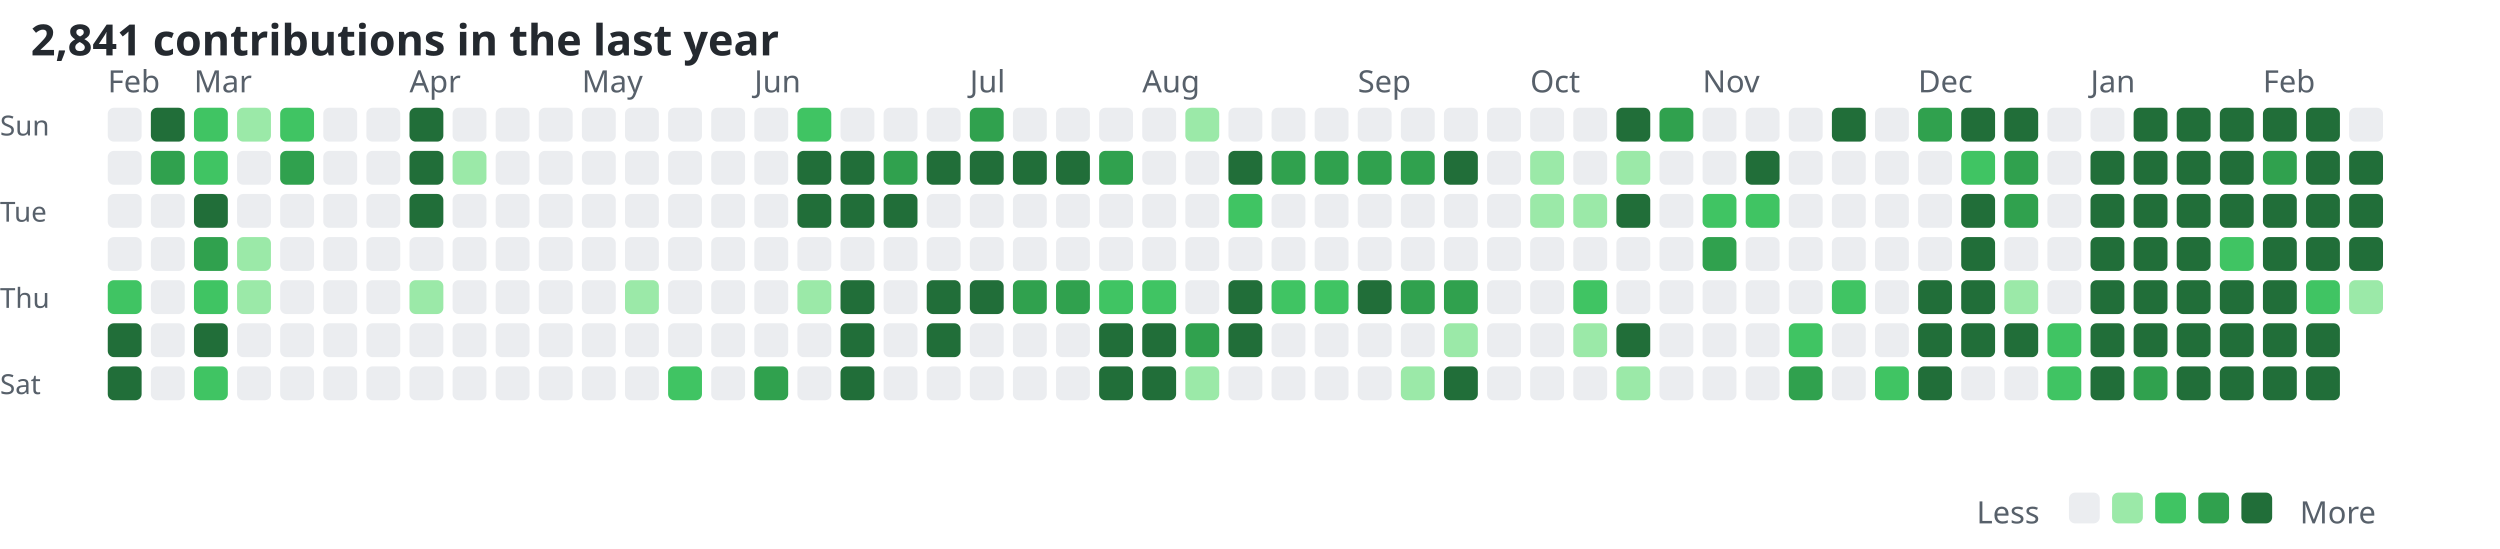
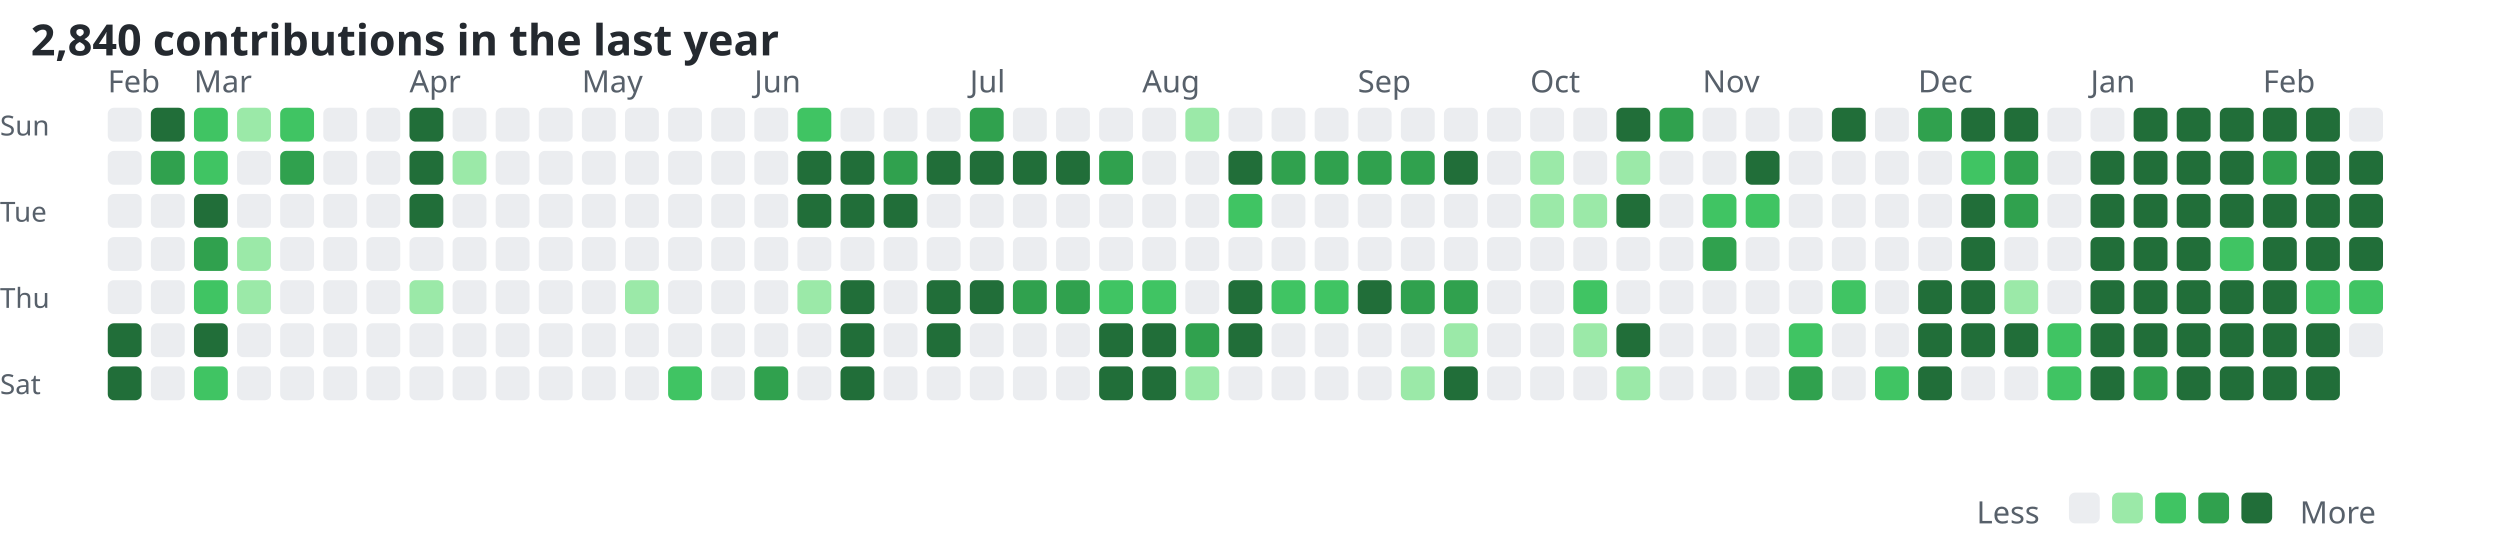
<svg xmlns="http://www.w3.org/2000/svg" width="812" height="178" viewBox="0 0 812 178">
  <style>
    .title { font: 600 14px 'Segoe UI', sans-serif; fill: #24292f; }
    .month { font: 400 10px 'Segoe UI', sans-serif; fill: #57606a; }
    .legend { font: 400 10px 'Segoe UI', sans-serif; fill: #57606a; }
    .day { font: 400 9px 'Segoe UI', sans-serif; fill: #57606a; }
  </style>
-   <text x="10" y="18" class="title">2,841 contributions in the last year</text>
+   <text x="10" y="18" class="title">2,840 contributions in the last year</text>
  <text x="35" y="30" class="month">Feb</text>
  <text x="63" y="30" class="month">Mar</text>
  <text x="133" y="30" class="month">Apr</text>
  <text x="189" y="30" class="month">May</text>
  <text x="245" y="30" class="month">Jun</text>
  <text x="315" y="30" class="month">Jul</text>
  <text x="371" y="30" class="month">Aug</text>
  <text x="441" y="30" class="month">Sep</text>
  <text x="497" y="30" class="month">Oct</text>
  <text x="553" y="30" class="month">Nov</text>
  <text x="623" y="30" class="month">Dec</text>
  <text x="679" y="30" class="month">Jan</text>
  <text x="735" y="30" class="month">Feb</text>
  <text x="0" y="44" class="day">Sun</text>
  <text x="0" y="72" class="day">Tue</text>
  <text x="0" y="100" class="day">Thu</text>
  <text x="0" y="128" class="day">Sat</text>
  <rect x="35" y="35" width="11" height="11" rx="2" ry="2" fill="#ebedf0" />
  <rect x="35" y="49" width="11" height="11" rx="2" ry="2" fill="#ebedf0" />
  <rect x="35" y="63" width="11" height="11" rx="2" ry="2" fill="#ebedf0" />
  <rect x="35" y="77" width="11" height="11" rx="2" ry="2" fill="#ebedf0" />
-   <rect x="35" y="91" width="11" height="11" rx="2" ry="2" fill="#40c463" />
+   <rect x="35" y="91" width="11" height="11" rx="2" ry="2" fill="#ebedf0" />
  <rect x="35" y="105" width="11" height="11" rx="2" ry="2" fill="#216e39" />
  <rect x="35" y="119" width="11" height="11" rx="2" ry="2" fill="#216e39" />
  <rect x="49" y="35" width="11" height="11" rx="2" ry="2" fill="#216e39" />
  <rect x="49" y="49" width="11" height="11" rx="2" ry="2" fill="#30a14e" />
  <rect x="49" y="63" width="11" height="11" rx="2" ry="2" fill="#ebedf0" />
  <rect x="49" y="77" width="11" height="11" rx="2" ry="2" fill="#ebedf0" />
  <rect x="49" y="91" width="11" height="11" rx="2" ry="2" fill="#ebedf0" />
  <rect x="49" y="105" width="11" height="11" rx="2" ry="2" fill="#ebedf0" />
  <rect x="49" y="119" width="11" height="11" rx="2" ry="2" fill="#ebedf0" />
  <rect x="63" y="35" width="11" height="11" rx="2" ry="2" fill="#40c463" />
  <rect x="63" y="49" width="11" height="11" rx="2" ry="2" fill="#40c463" />
  <rect x="63" y="63" width="11" height="11" rx="2" ry="2" fill="#216e39" />
  <rect x="63" y="77" width="11" height="11" rx="2" ry="2" fill="#30a14e" />
  <rect x="63" y="91" width="11" height="11" rx="2" ry="2" fill="#40c463" />
  <rect x="63" y="105" width="11" height="11" rx="2" ry="2" fill="#216e39" />
  <rect x="63" y="119" width="11" height="11" rx="2" ry="2" fill="#40c463" />
  <rect x="77" y="35" width="11" height="11" rx="2" ry="2" fill="#9be9a8" />
  <rect x="77" y="49" width="11" height="11" rx="2" ry="2" fill="#ebedf0" />
  <rect x="77" y="63" width="11" height="11" rx="2" ry="2" fill="#ebedf0" />
  <rect x="77" y="77" width="11" height="11" rx="2" ry="2" fill="#9be9a8" />
  <rect x="77" y="91" width="11" height="11" rx="2" ry="2" fill="#9be9a8" />
  <rect x="77" y="105" width="11" height="11" rx="2" ry="2" fill="#ebedf0" />
  <rect x="77" y="119" width="11" height="11" rx="2" ry="2" fill="#ebedf0" />
  <rect x="91" y="35" width="11" height="11" rx="2" ry="2" fill="#40c463" />
  <rect x="91" y="49" width="11" height="11" rx="2" ry="2" fill="#30a14e" />
  <rect x="91" y="63" width="11" height="11" rx="2" ry="2" fill="#ebedf0" />
  <rect x="91" y="77" width="11" height="11" rx="2" ry="2" fill="#ebedf0" />
  <rect x="91" y="91" width="11" height="11" rx="2" ry="2" fill="#ebedf0" />
  <rect x="91" y="105" width="11" height="11" rx="2" ry="2" fill="#ebedf0" />
  <rect x="91" y="119" width="11" height="11" rx="2" ry="2" fill="#ebedf0" />
  <rect x="105" y="35" width="11" height="11" rx="2" ry="2" fill="#ebedf0" />
  <rect x="105" y="49" width="11" height="11" rx="2" ry="2" fill="#ebedf0" />
  <rect x="105" y="63" width="11" height="11" rx="2" ry="2" fill="#ebedf0" />
  <rect x="105" y="77" width="11" height="11" rx="2" ry="2" fill="#ebedf0" />
  <rect x="105" y="91" width="11" height="11" rx="2" ry="2" fill="#ebedf0" />
  <rect x="105" y="105" width="11" height="11" rx="2" ry="2" fill="#ebedf0" />
  <rect x="105" y="119" width="11" height="11" rx="2" ry="2" fill="#ebedf0" />
  <rect x="119" y="35" width="11" height="11" rx="2" ry="2" fill="#ebedf0" />
  <rect x="119" y="49" width="11" height="11" rx="2" ry="2" fill="#ebedf0" />
  <rect x="119" y="63" width="11" height="11" rx="2" ry="2" fill="#ebedf0" />
  <rect x="119" y="77" width="11" height="11" rx="2" ry="2" fill="#ebedf0" />
  <rect x="119" y="91" width="11" height="11" rx="2" ry="2" fill="#ebedf0" />
  <rect x="119" y="105" width="11" height="11" rx="2" ry="2" fill="#ebedf0" />
  <rect x="119" y="119" width="11" height="11" rx="2" ry="2" fill="#ebedf0" />
  <rect x="133" y="35" width="11" height="11" rx="2" ry="2" fill="#216e39" />
  <rect x="133" y="49" width="11" height="11" rx="2" ry="2" fill="#216e39" />
  <rect x="133" y="63" width="11" height="11" rx="2" ry="2" fill="#216e39" />
  <rect x="133" y="77" width="11" height="11" rx="2" ry="2" fill="#ebedf0" />
  <rect x="133" y="91" width="11" height="11" rx="2" ry="2" fill="#9be9a8" />
  <rect x="133" y="105" width="11" height="11" rx="2" ry="2" fill="#ebedf0" />
  <rect x="133" y="119" width="11" height="11" rx="2" ry="2" fill="#ebedf0" />
  <rect x="147" y="35" width="11" height="11" rx="2" ry="2" fill="#ebedf0" />
  <rect x="147" y="49" width="11" height="11" rx="2" ry="2" fill="#9be9a8" />
  <rect x="147" y="63" width="11" height="11" rx="2" ry="2" fill="#ebedf0" />
  <rect x="147" y="77" width="11" height="11" rx="2" ry="2" fill="#ebedf0" />
  <rect x="147" y="91" width="11" height="11" rx="2" ry="2" fill="#ebedf0" />
  <rect x="147" y="105" width="11" height="11" rx="2" ry="2" fill="#ebedf0" />
  <rect x="147" y="119" width="11" height="11" rx="2" ry="2" fill="#ebedf0" />
  <rect x="161" y="35" width="11" height="11" rx="2" ry="2" fill="#ebedf0" />
  <rect x="161" y="49" width="11" height="11" rx="2" ry="2" fill="#ebedf0" />
  <rect x="161" y="63" width="11" height="11" rx="2" ry="2" fill="#ebedf0" />
  <rect x="161" y="77" width="11" height="11" rx="2" ry="2" fill="#ebedf0" />
  <rect x="161" y="91" width="11" height="11" rx="2" ry="2" fill="#ebedf0" />
  <rect x="161" y="105" width="11" height="11" rx="2" ry="2" fill="#ebedf0" />
  <rect x="161" y="119" width="11" height="11" rx="2" ry="2" fill="#ebedf0" />
  <rect x="175" y="35" width="11" height="11" rx="2" ry="2" fill="#ebedf0" />
  <rect x="175" y="49" width="11" height="11" rx="2" ry="2" fill="#ebedf0" />
  <rect x="175" y="63" width="11" height="11" rx="2" ry="2" fill="#ebedf0" />
  <rect x="175" y="77" width="11" height="11" rx="2" ry="2" fill="#ebedf0" />
  <rect x="175" y="91" width="11" height="11" rx="2" ry="2" fill="#ebedf0" />
  <rect x="175" y="105" width="11" height="11" rx="2" ry="2" fill="#ebedf0" />
  <rect x="175" y="119" width="11" height="11" rx="2" ry="2" fill="#ebedf0" />
  <rect x="189" y="35" width="11" height="11" rx="2" ry="2" fill="#ebedf0" />
  <rect x="189" y="49" width="11" height="11" rx="2" ry="2" fill="#ebedf0" />
  <rect x="189" y="63" width="11" height="11" rx="2" ry="2" fill="#ebedf0" />
  <rect x="189" y="77" width="11" height="11" rx="2" ry="2" fill="#ebedf0" />
  <rect x="189" y="91" width="11" height="11" rx="2" ry="2" fill="#ebedf0" />
  <rect x="189" y="105" width="11" height="11" rx="2" ry="2" fill="#ebedf0" />
  <rect x="189" y="119" width="11" height="11" rx="2" ry="2" fill="#ebedf0" />
  <rect x="203" y="35" width="11" height="11" rx="2" ry="2" fill="#ebedf0" />
  <rect x="203" y="49" width="11" height="11" rx="2" ry="2" fill="#ebedf0" />
  <rect x="203" y="63" width="11" height="11" rx="2" ry="2" fill="#ebedf0" />
  <rect x="203" y="77" width="11" height="11" rx="2" ry="2" fill="#ebedf0" />
  <rect x="203" y="91" width="11" height="11" rx="2" ry="2" fill="#9be9a8" />
  <rect x="203" y="105" width="11" height="11" rx="2" ry="2" fill="#ebedf0" />
  <rect x="203" y="119" width="11" height="11" rx="2" ry="2" fill="#ebedf0" />
  <rect x="217" y="35" width="11" height="11" rx="2" ry="2" fill="#ebedf0" />
  <rect x="217" y="49" width="11" height="11" rx="2" ry="2" fill="#ebedf0" />
  <rect x="217" y="63" width="11" height="11" rx="2" ry="2" fill="#ebedf0" />
  <rect x="217" y="77" width="11" height="11" rx="2" ry="2" fill="#ebedf0" />
  <rect x="217" y="91" width="11" height="11" rx="2" ry="2" fill="#ebedf0" />
  <rect x="217" y="105" width="11" height="11" rx="2" ry="2" fill="#ebedf0" />
  <rect x="217" y="119" width="11" height="11" rx="2" ry="2" fill="#40c463" />
  <rect x="231" y="35" width="11" height="11" rx="2" ry="2" fill="#ebedf0" />
  <rect x="231" y="49" width="11" height="11" rx="2" ry="2" fill="#ebedf0" />
  <rect x="231" y="63" width="11" height="11" rx="2" ry="2" fill="#ebedf0" />
  <rect x="231" y="77" width="11" height="11" rx="2" ry="2" fill="#ebedf0" />
  <rect x="231" y="91" width="11" height="11" rx="2" ry="2" fill="#ebedf0" />
  <rect x="231" y="105" width="11" height="11" rx="2" ry="2" fill="#ebedf0" />
  <rect x="231" y="119" width="11" height="11" rx="2" ry="2" fill="#ebedf0" />
  <rect x="245" y="35" width="11" height="11" rx="2" ry="2" fill="#ebedf0" />
  <rect x="245" y="49" width="11" height="11" rx="2" ry="2" fill="#ebedf0" />
  <rect x="245" y="63" width="11" height="11" rx="2" ry="2" fill="#ebedf0" />
  <rect x="245" y="77" width="11" height="11" rx="2" ry="2" fill="#ebedf0" />
  <rect x="245" y="91" width="11" height="11" rx="2" ry="2" fill="#ebedf0" />
  <rect x="245" y="105" width="11" height="11" rx="2" ry="2" fill="#ebedf0" />
  <rect x="245" y="119" width="11" height="11" rx="2" ry="2" fill="#30a14e" />
  <rect x="259" y="35" width="11" height="11" rx="2" ry="2" fill="#40c463" />
  <rect x="259" y="49" width="11" height="11" rx="2" ry="2" fill="#216e39" />
  <rect x="259" y="63" width="11" height="11" rx="2" ry="2" fill="#216e39" />
  <rect x="259" y="77" width="11" height="11" rx="2" ry="2" fill="#ebedf0" />
  <rect x="259" y="91" width="11" height="11" rx="2" ry="2" fill="#9be9a8" />
  <rect x="259" y="105" width="11" height="11" rx="2" ry="2" fill="#ebedf0" />
  <rect x="259" y="119" width="11" height="11" rx="2" ry="2" fill="#ebedf0" />
  <rect x="273" y="35" width="11" height="11" rx="2" ry="2" fill="#ebedf0" />
  <rect x="273" y="49" width="11" height="11" rx="2" ry="2" fill="#216e39" />
  <rect x="273" y="63" width="11" height="11" rx="2" ry="2" fill="#216e39" />
  <rect x="273" y="77" width="11" height="11" rx="2" ry="2" fill="#ebedf0" />
  <rect x="273" y="91" width="11" height="11" rx="2" ry="2" fill="#216e39" />
  <rect x="273" y="105" width="11" height="11" rx="2" ry="2" fill="#216e39" />
  <rect x="273" y="119" width="11" height="11" rx="2" ry="2" fill="#216e39" />
  <rect x="287" y="35" width="11" height="11" rx="2" ry="2" fill="#ebedf0" />
  <rect x="287" y="49" width="11" height="11" rx="2" ry="2" fill="#30a14e" />
  <rect x="287" y="63" width="11" height="11" rx="2" ry="2" fill="#216e39" />
  <rect x="287" y="77" width="11" height="11" rx="2" ry="2" fill="#ebedf0" />
  <rect x="287" y="91" width="11" height="11" rx="2" ry="2" fill="#ebedf0" />
  <rect x="287" y="105" width="11" height="11" rx="2" ry="2" fill="#ebedf0" />
  <rect x="287" y="119" width="11" height="11" rx="2" ry="2" fill="#ebedf0" />
  <rect x="301" y="35" width="11" height="11" rx="2" ry="2" fill="#ebedf0" />
  <rect x="301" y="49" width="11" height="11" rx="2" ry="2" fill="#216e39" />
  <rect x="301" y="63" width="11" height="11" rx="2" ry="2" fill="#ebedf0" />
  <rect x="301" y="77" width="11" height="11" rx="2" ry="2" fill="#ebedf0" />
  <rect x="301" y="91" width="11" height="11" rx="2" ry="2" fill="#216e39" />
  <rect x="301" y="105" width="11" height="11" rx="2" ry="2" fill="#216e39" />
  <rect x="301" y="119" width="11" height="11" rx="2" ry="2" fill="#ebedf0" />
  <rect x="315" y="35" width="11" height="11" rx="2" ry="2" fill="#30a14e" />
  <rect x="315" y="49" width="11" height="11" rx="2" ry="2" fill="#216e39" />
  <rect x="315" y="63" width="11" height="11" rx="2" ry="2" fill="#ebedf0" />
  <rect x="315" y="77" width="11" height="11" rx="2" ry="2" fill="#ebedf0" />
  <rect x="315" y="91" width="11" height="11" rx="2" ry="2" fill="#216e39" />
  <rect x="315" y="105" width="11" height="11" rx="2" ry="2" fill="#ebedf0" />
  <rect x="315" y="119" width="11" height="11" rx="2" ry="2" fill="#ebedf0" />
  <rect x="329" y="35" width="11" height="11" rx="2" ry="2" fill="#ebedf0" />
  <rect x="329" y="49" width="11" height="11" rx="2" ry="2" fill="#216e39" />
  <rect x="329" y="63" width="11" height="11" rx="2" ry="2" fill="#ebedf0" />
  <rect x="329" y="77" width="11" height="11" rx="2" ry="2" fill="#ebedf0" />
  <rect x="329" y="91" width="11" height="11" rx="2" ry="2" fill="#30a14e" />
  <rect x="329" y="105" width="11" height="11" rx="2" ry="2" fill="#ebedf0" />
  <rect x="329" y="119" width="11" height="11" rx="2" ry="2" fill="#ebedf0" />
  <rect x="343" y="35" width="11" height="11" rx="2" ry="2" fill="#ebedf0" />
  <rect x="343" y="49" width="11" height="11" rx="2" ry="2" fill="#216e39" />
  <rect x="343" y="63" width="11" height="11" rx="2" ry="2" fill="#ebedf0" />
  <rect x="343" y="77" width="11" height="11" rx="2" ry="2" fill="#ebedf0" />
  <rect x="343" y="91" width="11" height="11" rx="2" ry="2" fill="#30a14e" />
  <rect x="343" y="105" width="11" height="11" rx="2" ry="2" fill="#ebedf0" />
  <rect x="343" y="119" width="11" height="11" rx="2" ry="2" fill="#ebedf0" />
  <rect x="357" y="35" width="11" height="11" rx="2" ry="2" fill="#ebedf0" />
  <rect x="357" y="49" width="11" height="11" rx="2" ry="2" fill="#30a14e" />
  <rect x="357" y="63" width="11" height="11" rx="2" ry="2" fill="#ebedf0" />
  <rect x="357" y="77" width="11" height="11" rx="2" ry="2" fill="#ebedf0" />
  <rect x="357" y="91" width="11" height="11" rx="2" ry="2" fill="#40c463" />
  <rect x="357" y="105" width="11" height="11" rx="2" ry="2" fill="#216e39" />
  <rect x="357" y="119" width="11" height="11" rx="2" ry="2" fill="#216e39" />
  <rect x="371" y="35" width="11" height="11" rx="2" ry="2" fill="#ebedf0" />
  <rect x="371" y="49" width="11" height="11" rx="2" ry="2" fill="#ebedf0" />
  <rect x="371" y="63" width="11" height="11" rx="2" ry="2" fill="#ebedf0" />
  <rect x="371" y="77" width="11" height="11" rx="2" ry="2" fill="#ebedf0" />
  <rect x="371" y="91" width="11" height="11" rx="2" ry="2" fill="#40c463" />
  <rect x="371" y="105" width="11" height="11" rx="2" ry="2" fill="#216e39" />
  <rect x="371" y="119" width="11" height="11" rx="2" ry="2" fill="#216e39" />
  <rect x="385" y="35" width="11" height="11" rx="2" ry="2" fill="#9be9a8" />
  <rect x="385" y="49" width="11" height="11" rx="2" ry="2" fill="#ebedf0" />
  <rect x="385" y="63" width="11" height="11" rx="2" ry="2" fill="#ebedf0" />
  <rect x="385" y="77" width="11" height="11" rx="2" ry="2" fill="#ebedf0" />
  <rect x="385" y="91" width="11" height="11" rx="2" ry="2" fill="#ebedf0" />
  <rect x="385" y="105" width="11" height="11" rx="2" ry="2" fill="#30a14e" />
  <rect x="385" y="119" width="11" height="11" rx="2" ry="2" fill="#9be9a8" />
  <rect x="399" y="35" width="11" height="11" rx="2" ry="2" fill="#ebedf0" />
  <rect x="399" y="49" width="11" height="11" rx="2" ry="2" fill="#216e39" />
  <rect x="399" y="63" width="11" height="11" rx="2" ry="2" fill="#40c463" />
  <rect x="399" y="77" width="11" height="11" rx="2" ry="2" fill="#ebedf0" />
  <rect x="399" y="91" width="11" height="11" rx="2" ry="2" fill="#216e39" />
  <rect x="399" y="105" width="11" height="11" rx="2" ry="2" fill="#216e39" />
  <rect x="399" y="119" width="11" height="11" rx="2" ry="2" fill="#ebedf0" />
  <rect x="413" y="35" width="11" height="11" rx="2" ry="2" fill="#ebedf0" />
  <rect x="413" y="49" width="11" height="11" rx="2" ry="2" fill="#30a14e" />
  <rect x="413" y="63" width="11" height="11" rx="2" ry="2" fill="#ebedf0" />
  <rect x="413" y="77" width="11" height="11" rx="2" ry="2" fill="#ebedf0" />
  <rect x="413" y="91" width="11" height="11" rx="2" ry="2" fill="#40c463" />
  <rect x="413" y="105" width="11" height="11" rx="2" ry="2" fill="#ebedf0" />
  <rect x="413" y="119" width="11" height="11" rx="2" ry="2" fill="#ebedf0" />
  <rect x="427" y="35" width="11" height="11" rx="2" ry="2" fill="#ebedf0" />
  <rect x="427" y="49" width="11" height="11" rx="2" ry="2" fill="#30a14e" />
  <rect x="427" y="63" width="11" height="11" rx="2" ry="2" fill="#ebedf0" />
  <rect x="427" y="77" width="11" height="11" rx="2" ry="2" fill="#ebedf0" />
  <rect x="427" y="91" width="11" height="11" rx="2" ry="2" fill="#40c463" />
  <rect x="427" y="105" width="11" height="11" rx="2" ry="2" fill="#ebedf0" />
  <rect x="427" y="119" width="11" height="11" rx="2" ry="2" fill="#ebedf0" />
  <rect x="441" y="35" width="11" height="11" rx="2" ry="2" fill="#ebedf0" />
  <rect x="441" y="49" width="11" height="11" rx="2" ry="2" fill="#30a14e" />
  <rect x="441" y="63" width="11" height="11" rx="2" ry="2" fill="#ebedf0" />
  <rect x="441" y="77" width="11" height="11" rx="2" ry="2" fill="#ebedf0" />
  <rect x="441" y="91" width="11" height="11" rx="2" ry="2" fill="#216e39" />
  <rect x="441" y="105" width="11" height="11" rx="2" ry="2" fill="#ebedf0" />
  <rect x="441" y="119" width="11" height="11" rx="2" ry="2" fill="#ebedf0" />
  <rect x="455" y="35" width="11" height="11" rx="2" ry="2" fill="#ebedf0" />
  <rect x="455" y="49" width="11" height="11" rx="2" ry="2" fill="#30a14e" />
  <rect x="455" y="63" width="11" height="11" rx="2" ry="2" fill="#ebedf0" />
  <rect x="455" y="77" width="11" height="11" rx="2" ry="2" fill="#ebedf0" />
  <rect x="455" y="91" width="11" height="11" rx="2" ry="2" fill="#30a14e" />
  <rect x="455" y="105" width="11" height="11" rx="2" ry="2" fill="#ebedf0" />
  <rect x="455" y="119" width="11" height="11" rx="2" ry="2" fill="#9be9a8" />
  <rect x="469" y="35" width="11" height="11" rx="2" ry="2" fill="#ebedf0" />
  <rect x="469" y="49" width="11" height="11" rx="2" ry="2" fill="#216e39" />
  <rect x="469" y="63" width="11" height="11" rx="2" ry="2" fill="#ebedf0" />
  <rect x="469" y="77" width="11" height="11" rx="2" ry="2" fill="#ebedf0" />
  <rect x="469" y="91" width="11" height="11" rx="2" ry="2" fill="#30a14e" />
  <rect x="469" y="105" width="11" height="11" rx="2" ry="2" fill="#9be9a8" />
  <rect x="469" y="119" width="11" height="11" rx="2" ry="2" fill="#216e39" />
  <rect x="483" y="35" width="11" height="11" rx="2" ry="2" fill="#ebedf0" />
  <rect x="483" y="49" width="11" height="11" rx="2" ry="2" fill="#ebedf0" />
  <rect x="483" y="63" width="11" height="11" rx="2" ry="2" fill="#ebedf0" />
  <rect x="483" y="77" width="11" height="11" rx="2" ry="2" fill="#ebedf0" />
  <rect x="483" y="91" width="11" height="11" rx="2" ry="2" fill="#ebedf0" />
  <rect x="483" y="105" width="11" height="11" rx="2" ry="2" fill="#ebedf0" />
  <rect x="483" y="119" width="11" height="11" rx="2" ry="2" fill="#ebedf0" />
  <rect x="497" y="35" width="11" height="11" rx="2" ry="2" fill="#ebedf0" />
  <rect x="497" y="49" width="11" height="11" rx="2" ry="2" fill="#9be9a8" />
  <rect x="497" y="63" width="11" height="11" rx="2" ry="2" fill="#9be9a8" />
  <rect x="497" y="77" width="11" height="11" rx="2" ry="2" fill="#ebedf0" />
  <rect x="497" y="91" width="11" height="11" rx="2" ry="2" fill="#ebedf0" />
  <rect x="497" y="105" width="11" height="11" rx="2" ry="2" fill="#ebedf0" />
  <rect x="497" y="119" width="11" height="11" rx="2" ry="2" fill="#ebedf0" />
  <rect x="511" y="35" width="11" height="11" rx="2" ry="2" fill="#ebedf0" />
  <rect x="511" y="49" width="11" height="11" rx="2" ry="2" fill="#ebedf0" />
  <rect x="511" y="63" width="11" height="11" rx="2" ry="2" fill="#9be9a8" />
  <rect x="511" y="77" width="11" height="11" rx="2" ry="2" fill="#ebedf0" />
  <rect x="511" y="91" width="11" height="11" rx="2" ry="2" fill="#40c463" />
  <rect x="511" y="105" width="11" height="11" rx="2" ry="2" fill="#9be9a8" />
  <rect x="511" y="119" width="11" height="11" rx="2" ry="2" fill="#ebedf0" />
  <rect x="525" y="35" width="11" height="11" rx="2" ry="2" fill="#216e39" />
  <rect x="525" y="49" width="11" height="11" rx="2" ry="2" fill="#9be9a8" />
  <rect x="525" y="63" width="11" height="11" rx="2" ry="2" fill="#216e39" />
  <rect x="525" y="77" width="11" height="11" rx="2" ry="2" fill="#ebedf0" />
  <rect x="525" y="91" width="11" height="11" rx="2" ry="2" fill="#ebedf0" />
  <rect x="525" y="105" width="11" height="11" rx="2" ry="2" fill="#216e39" />
  <rect x="525" y="119" width="11" height="11" rx="2" ry="2" fill="#9be9a8" />
  <rect x="539" y="35" width="11" height="11" rx="2" ry="2" fill="#30a14e" />
  <rect x="539" y="49" width="11" height="11" rx="2" ry="2" fill="#ebedf0" />
  <rect x="539" y="63" width="11" height="11" rx="2" ry="2" fill="#ebedf0" />
  <rect x="539" y="77" width="11" height="11" rx="2" ry="2" fill="#ebedf0" />
  <rect x="539" y="91" width="11" height="11" rx="2" ry="2" fill="#ebedf0" />
  <rect x="539" y="105" width="11" height="11" rx="2" ry="2" fill="#ebedf0" />
  <rect x="539" y="119" width="11" height="11" rx="2" ry="2" fill="#ebedf0" />
  <rect x="553" y="35" width="11" height="11" rx="2" ry="2" fill="#ebedf0" />
  <rect x="553" y="49" width="11" height="11" rx="2" ry="2" fill="#ebedf0" />
  <rect x="553" y="63" width="11" height="11" rx="2" ry="2" fill="#40c463" />
  <rect x="553" y="77" width="11" height="11" rx="2" ry="2" fill="#30a14e" />
  <rect x="553" y="91" width="11" height="11" rx="2" ry="2" fill="#ebedf0" />
  <rect x="553" y="105" width="11" height="11" rx="2" ry="2" fill="#ebedf0" />
  <rect x="553" y="119" width="11" height="11" rx="2" ry="2" fill="#ebedf0" />
  <rect x="567" y="35" width="11" height="11" rx="2" ry="2" fill="#ebedf0" />
  <rect x="567" y="49" width="11" height="11" rx="2" ry="2" fill="#216e39" />
  <rect x="567" y="63" width="11" height="11" rx="2" ry="2" fill="#40c463" />
  <rect x="567" y="77" width="11" height="11" rx="2" ry="2" fill="#ebedf0" />
  <rect x="567" y="91" width="11" height="11" rx="2" ry="2" fill="#ebedf0" />
  <rect x="567" y="105" width="11" height="11" rx="2" ry="2" fill="#ebedf0" />
  <rect x="567" y="119" width="11" height="11" rx="2" ry="2" fill="#ebedf0" />
  <rect x="581" y="35" width="11" height="11" rx="2" ry="2" fill="#ebedf0" />
  <rect x="581" y="49" width="11" height="11" rx="2" ry="2" fill="#ebedf0" />
  <rect x="581" y="63" width="11" height="11" rx="2" ry="2" fill="#ebedf0" />
  <rect x="581" y="77" width="11" height="11" rx="2" ry="2" fill="#ebedf0" />
  <rect x="581" y="91" width="11" height="11" rx="2" ry="2" fill="#ebedf0" />
  <rect x="581" y="105" width="11" height="11" rx="2" ry="2" fill="#40c463" />
  <rect x="581" y="119" width="11" height="11" rx="2" ry="2" fill="#30a14e" />
  <rect x="595" y="35" width="11" height="11" rx="2" ry="2" fill="#216e39" />
  <rect x="595" y="49" width="11" height="11" rx="2" ry="2" fill="#ebedf0" />
  <rect x="595" y="63" width="11" height="11" rx="2" ry="2" fill="#ebedf0" />
  <rect x="595" y="77" width="11" height="11" rx="2" ry="2" fill="#ebedf0" />
  <rect x="595" y="91" width="11" height="11" rx="2" ry="2" fill="#40c463" />
  <rect x="595" y="105" width="11" height="11" rx="2" ry="2" fill="#ebedf0" />
  <rect x="595" y="119" width="11" height="11" rx="2" ry="2" fill="#ebedf0" />
  <rect x="609" y="35" width="11" height="11" rx="2" ry="2" fill="#ebedf0" />
  <rect x="609" y="49" width="11" height="11" rx="2" ry="2" fill="#ebedf0" />
  <rect x="609" y="63" width="11" height="11" rx="2" ry="2" fill="#ebedf0" />
  <rect x="609" y="77" width="11" height="11" rx="2" ry="2" fill="#ebedf0" />
  <rect x="609" y="91" width="11" height="11" rx="2" ry="2" fill="#ebedf0" />
  <rect x="609" y="105" width="11" height="11" rx="2" ry="2" fill="#ebedf0" />
  <rect x="609" y="119" width="11" height="11" rx="2" ry="2" fill="#40c463" />
  <rect x="623" y="35" width="11" height="11" rx="2" ry="2" fill="#30a14e" />
  <rect x="623" y="49" width="11" height="11" rx="2" ry="2" fill="#ebedf0" />
  <rect x="623" y="63" width="11" height="11" rx="2" ry="2" fill="#ebedf0" />
  <rect x="623" y="77" width="11" height="11" rx="2" ry="2" fill="#ebedf0" />
  <rect x="623" y="91" width="11" height="11" rx="2" ry="2" fill="#216e39" />
  <rect x="623" y="105" width="11" height="11" rx="2" ry="2" fill="#216e39" />
  <rect x="623" y="119" width="11" height="11" rx="2" ry="2" fill="#216e39" />
  <rect x="637" y="35" width="11" height="11" rx="2" ry="2" fill="#216e39" />
  <rect x="637" y="49" width="11" height="11" rx="2" ry="2" fill="#40c463" />
  <rect x="637" y="63" width="11" height="11" rx="2" ry="2" fill="#216e39" />
  <rect x="637" y="77" width="11" height="11" rx="2" ry="2" fill="#216e39" />
  <rect x="637" y="91" width="11" height="11" rx="2" ry="2" fill="#216e39" />
  <rect x="637" y="105" width="11" height="11" rx="2" ry="2" fill="#216e39" />
  <rect x="637" y="119" width="11" height="11" rx="2" ry="2" fill="#ebedf0" />
  <rect x="651" y="35" width="11" height="11" rx="2" ry="2" fill="#216e39" />
  <rect x="651" y="49" width="11" height="11" rx="2" ry="2" fill="#30a14e" />
  <rect x="651" y="63" width="11" height="11" rx="2" ry="2" fill="#30a14e" />
  <rect x="651" y="77" width="11" height="11" rx="2" ry="2" fill="#ebedf0" />
  <rect x="651" y="91" width="11" height="11" rx="2" ry="2" fill="#9be9a8" />
  <rect x="651" y="105" width="11" height="11" rx="2" ry="2" fill="#216e39" />
  <rect x="651" y="119" width="11" height="11" rx="2" ry="2" fill="#ebedf0" />
  <rect x="665" y="35" width="11" height="11" rx="2" ry="2" fill="#ebedf0" />
  <rect x="665" y="49" width="11" height="11" rx="2" ry="2" fill="#ebedf0" />
  <rect x="665" y="63" width="11" height="11" rx="2" ry="2" fill="#ebedf0" />
  <rect x="665" y="77" width="11" height="11" rx="2" ry="2" fill="#ebedf0" />
  <rect x="665" y="91" width="11" height="11" rx="2" ry="2" fill="#ebedf0" />
  <rect x="665" y="105" width="11" height="11" rx="2" ry="2" fill="#40c463" />
  <rect x="665" y="119" width="11" height="11" rx="2" ry="2" fill="#40c463" />
  <rect x="679" y="35" width="11" height="11" rx="2" ry="2" fill="#ebedf0" />
  <rect x="679" y="49" width="11" height="11" rx="2" ry="2" fill="#216e39" />
  <rect x="679" y="63" width="11" height="11" rx="2" ry="2" fill="#216e39" />
  <rect x="679" y="77" width="11" height="11" rx="2" ry="2" fill="#216e39" />
  <rect x="679" y="91" width="11" height="11" rx="2" ry="2" fill="#216e39" />
  <rect x="679" y="105" width="11" height="11" rx="2" ry="2" fill="#216e39" />
  <rect x="679" y="119" width="11" height="11" rx="2" ry="2" fill="#216e39" />
  <rect x="693" y="35" width="11" height="11" rx="2" ry="2" fill="#216e39" />
  <rect x="693" y="49" width="11" height="11" rx="2" ry="2" fill="#216e39" />
  <rect x="693" y="63" width="11" height="11" rx="2" ry="2" fill="#216e39" />
  <rect x="693" y="77" width="11" height="11" rx="2" ry="2" fill="#216e39" />
  <rect x="693" y="91" width="11" height="11" rx="2" ry="2" fill="#216e39" />
  <rect x="693" y="105" width="11" height="11" rx="2" ry="2" fill="#216e39" />
  <rect x="693" y="119" width="11" height="11" rx="2" ry="2" fill="#30a14e" />
  <rect x="707" y="35" width="11" height="11" rx="2" ry="2" fill="#216e39" />
  <rect x="707" y="49" width="11" height="11" rx="2" ry="2" fill="#216e39" />
  <rect x="707" y="63" width="11" height="11" rx="2" ry="2" fill="#216e39" />
  <rect x="707" y="77" width="11" height="11" rx="2" ry="2" fill="#216e39" />
  <rect x="707" y="91" width="11" height="11" rx="2" ry="2" fill="#216e39" />
  <rect x="707" y="105" width="11" height="11" rx="2" ry="2" fill="#216e39" />
  <rect x="707" y="119" width="11" height="11" rx="2" ry="2" fill="#216e39" />
  <rect x="721" y="35" width="11" height="11" rx="2" ry="2" fill="#216e39" />
  <rect x="721" y="49" width="11" height="11" rx="2" ry="2" fill="#216e39" />
  <rect x="721" y="63" width="11" height="11" rx="2" ry="2" fill="#216e39" />
  <rect x="721" y="77" width="11" height="11" rx="2" ry="2" fill="#40c463" />
  <rect x="721" y="91" width="11" height="11" rx="2" ry="2" fill="#216e39" />
  <rect x="721" y="105" width="11" height="11" rx="2" ry="2" fill="#216e39" />
  <rect x="721" y="119" width="11" height="11" rx="2" ry="2" fill="#216e39" />
  <rect x="735" y="35" width="11" height="11" rx="2" ry="2" fill="#216e39" />
  <rect x="735" y="49" width="11" height="11" rx="2" ry="2" fill="#30a14e" />
  <rect x="735" y="63" width="11" height="11" rx="2" ry="2" fill="#216e39" />
  <rect x="735" y="77" width="11" height="11" rx="2" ry="2" fill="#216e39" />
  <rect x="735" y="91" width="11" height="11" rx="2" ry="2" fill="#216e39" />
  <rect x="735" y="105" width="11" height="11" rx="2" ry="2" fill="#216e39" />
  <rect x="735" y="119" width="11" height="11" rx="2" ry="2" fill="#216e39" />
  <rect x="749" y="35" width="11" height="11" rx="2" ry="2" fill="#216e39" />
  <rect x="749" y="49" width="11" height="11" rx="2" ry="2" fill="#216e39" />
  <rect x="749" y="63" width="11" height="11" rx="2" ry="2" fill="#216e39" />
  <rect x="749" y="77" width="11" height="11" rx="2" ry="2" fill="#216e39" />
  <rect x="749" y="91" width="11" height="11" rx="2" ry="2" fill="#40c463" />
  <rect x="749" y="105" width="11" height="11" rx="2" ry="2" fill="#216e39" />
  <rect x="749" y="119" width="11" height="11" rx="2" ry="2" fill="#216e39" />
  <rect x="763" y="35" width="11" height="11" rx="2" ry="2" fill="#ebedf0" />
  <rect x="763" y="49" width="11" height="11" rx="2" ry="2" fill="#216e39" />
  <rect x="763" y="63" width="11" height="11" rx="2" ry="2" fill="#216e39" />
  <rect x="763" y="77" width="11" height="11" rx="2" ry="2" fill="#216e39" />
-   <rect x="763" y="91" width="11" height="11" rx="2" ry="2" fill="#9be9a8" />
+   <rect x="763" y="91" width="11" height="11" rx="2" ry="2" fill="#40c463" />
+   <rect x="763" y="105" width="11" height="11" rx="2" ry="2" fill="#ebedf0" />
  <text x="642" y="170" class="legend">Less</text>
  <rect x="672" y="160" width="10" height="10" rx="2" fill="#ebedf0" />
  <rect x="686" y="160" width="10" height="10" rx="2" fill="#9be9a8" />
  <rect x="700" y="160" width="10" height="10" rx="2" fill="#40c463" />
  <rect x="714" y="160" width="10" height="10" rx="2" fill="#30a14e" />
  <rect x="728" y="160" width="10" height="10" rx="2" fill="#216e39" />
  <text x="747" y="170" class="legend">More</text>
</svg>
